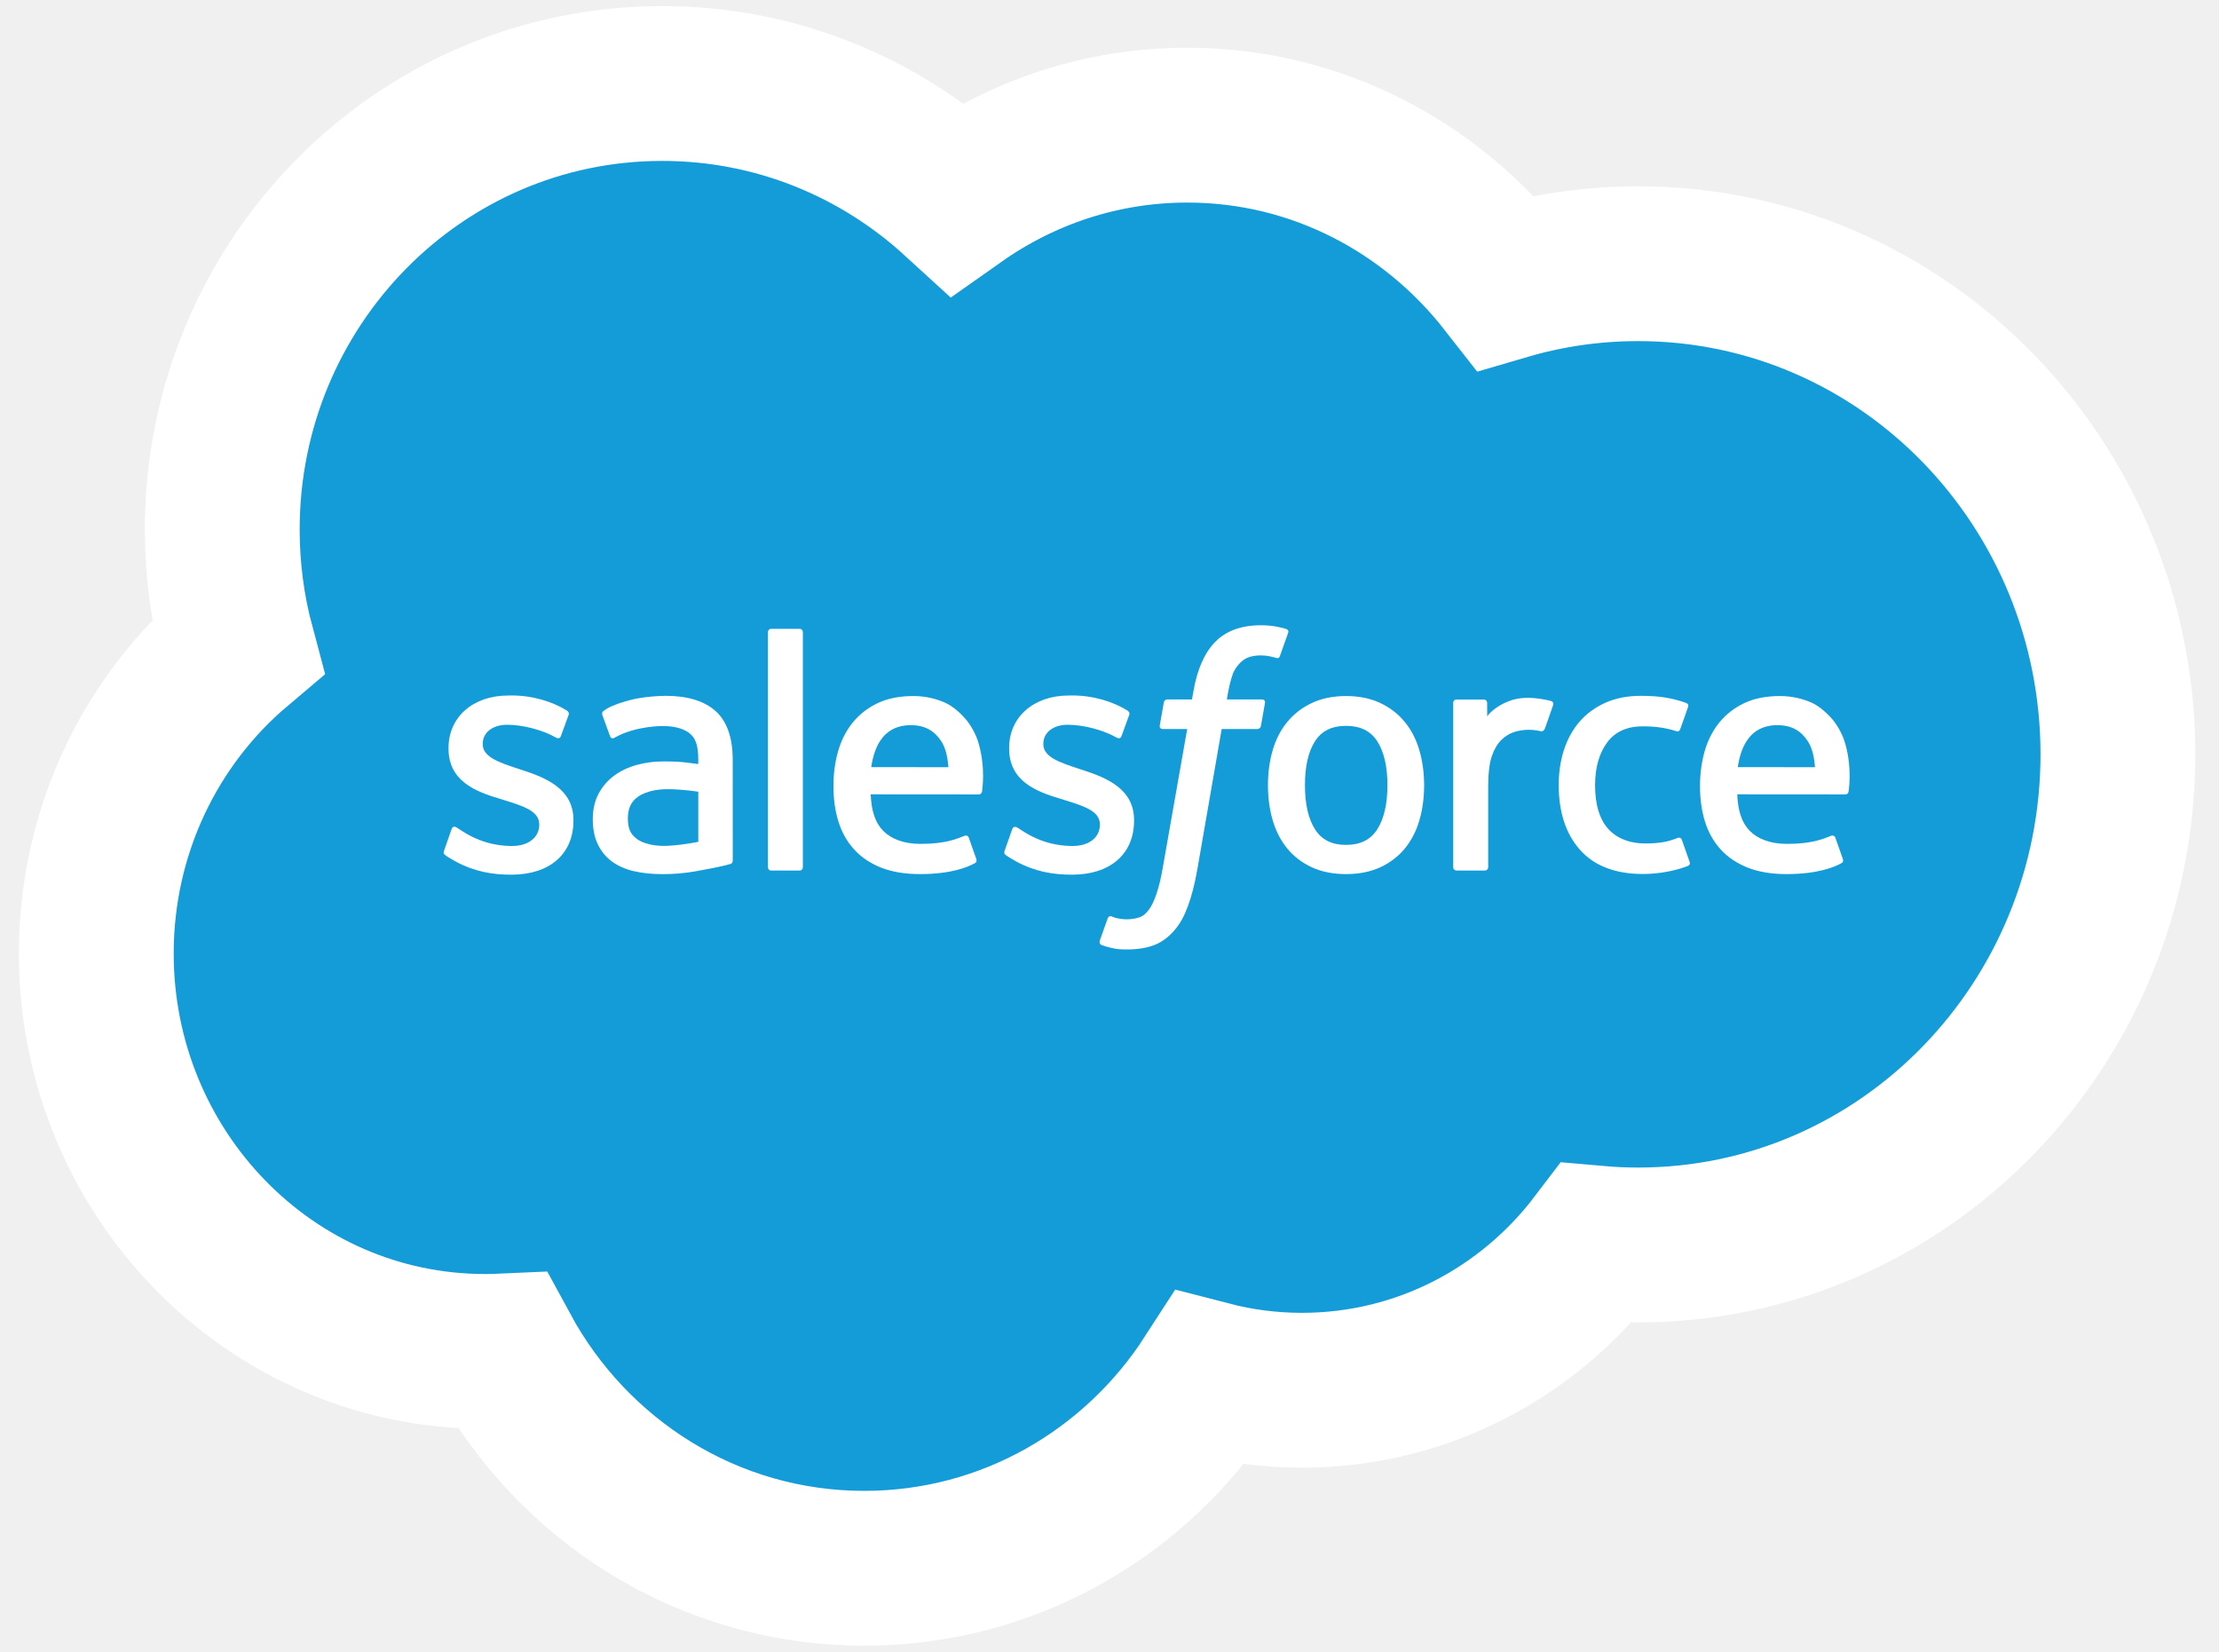
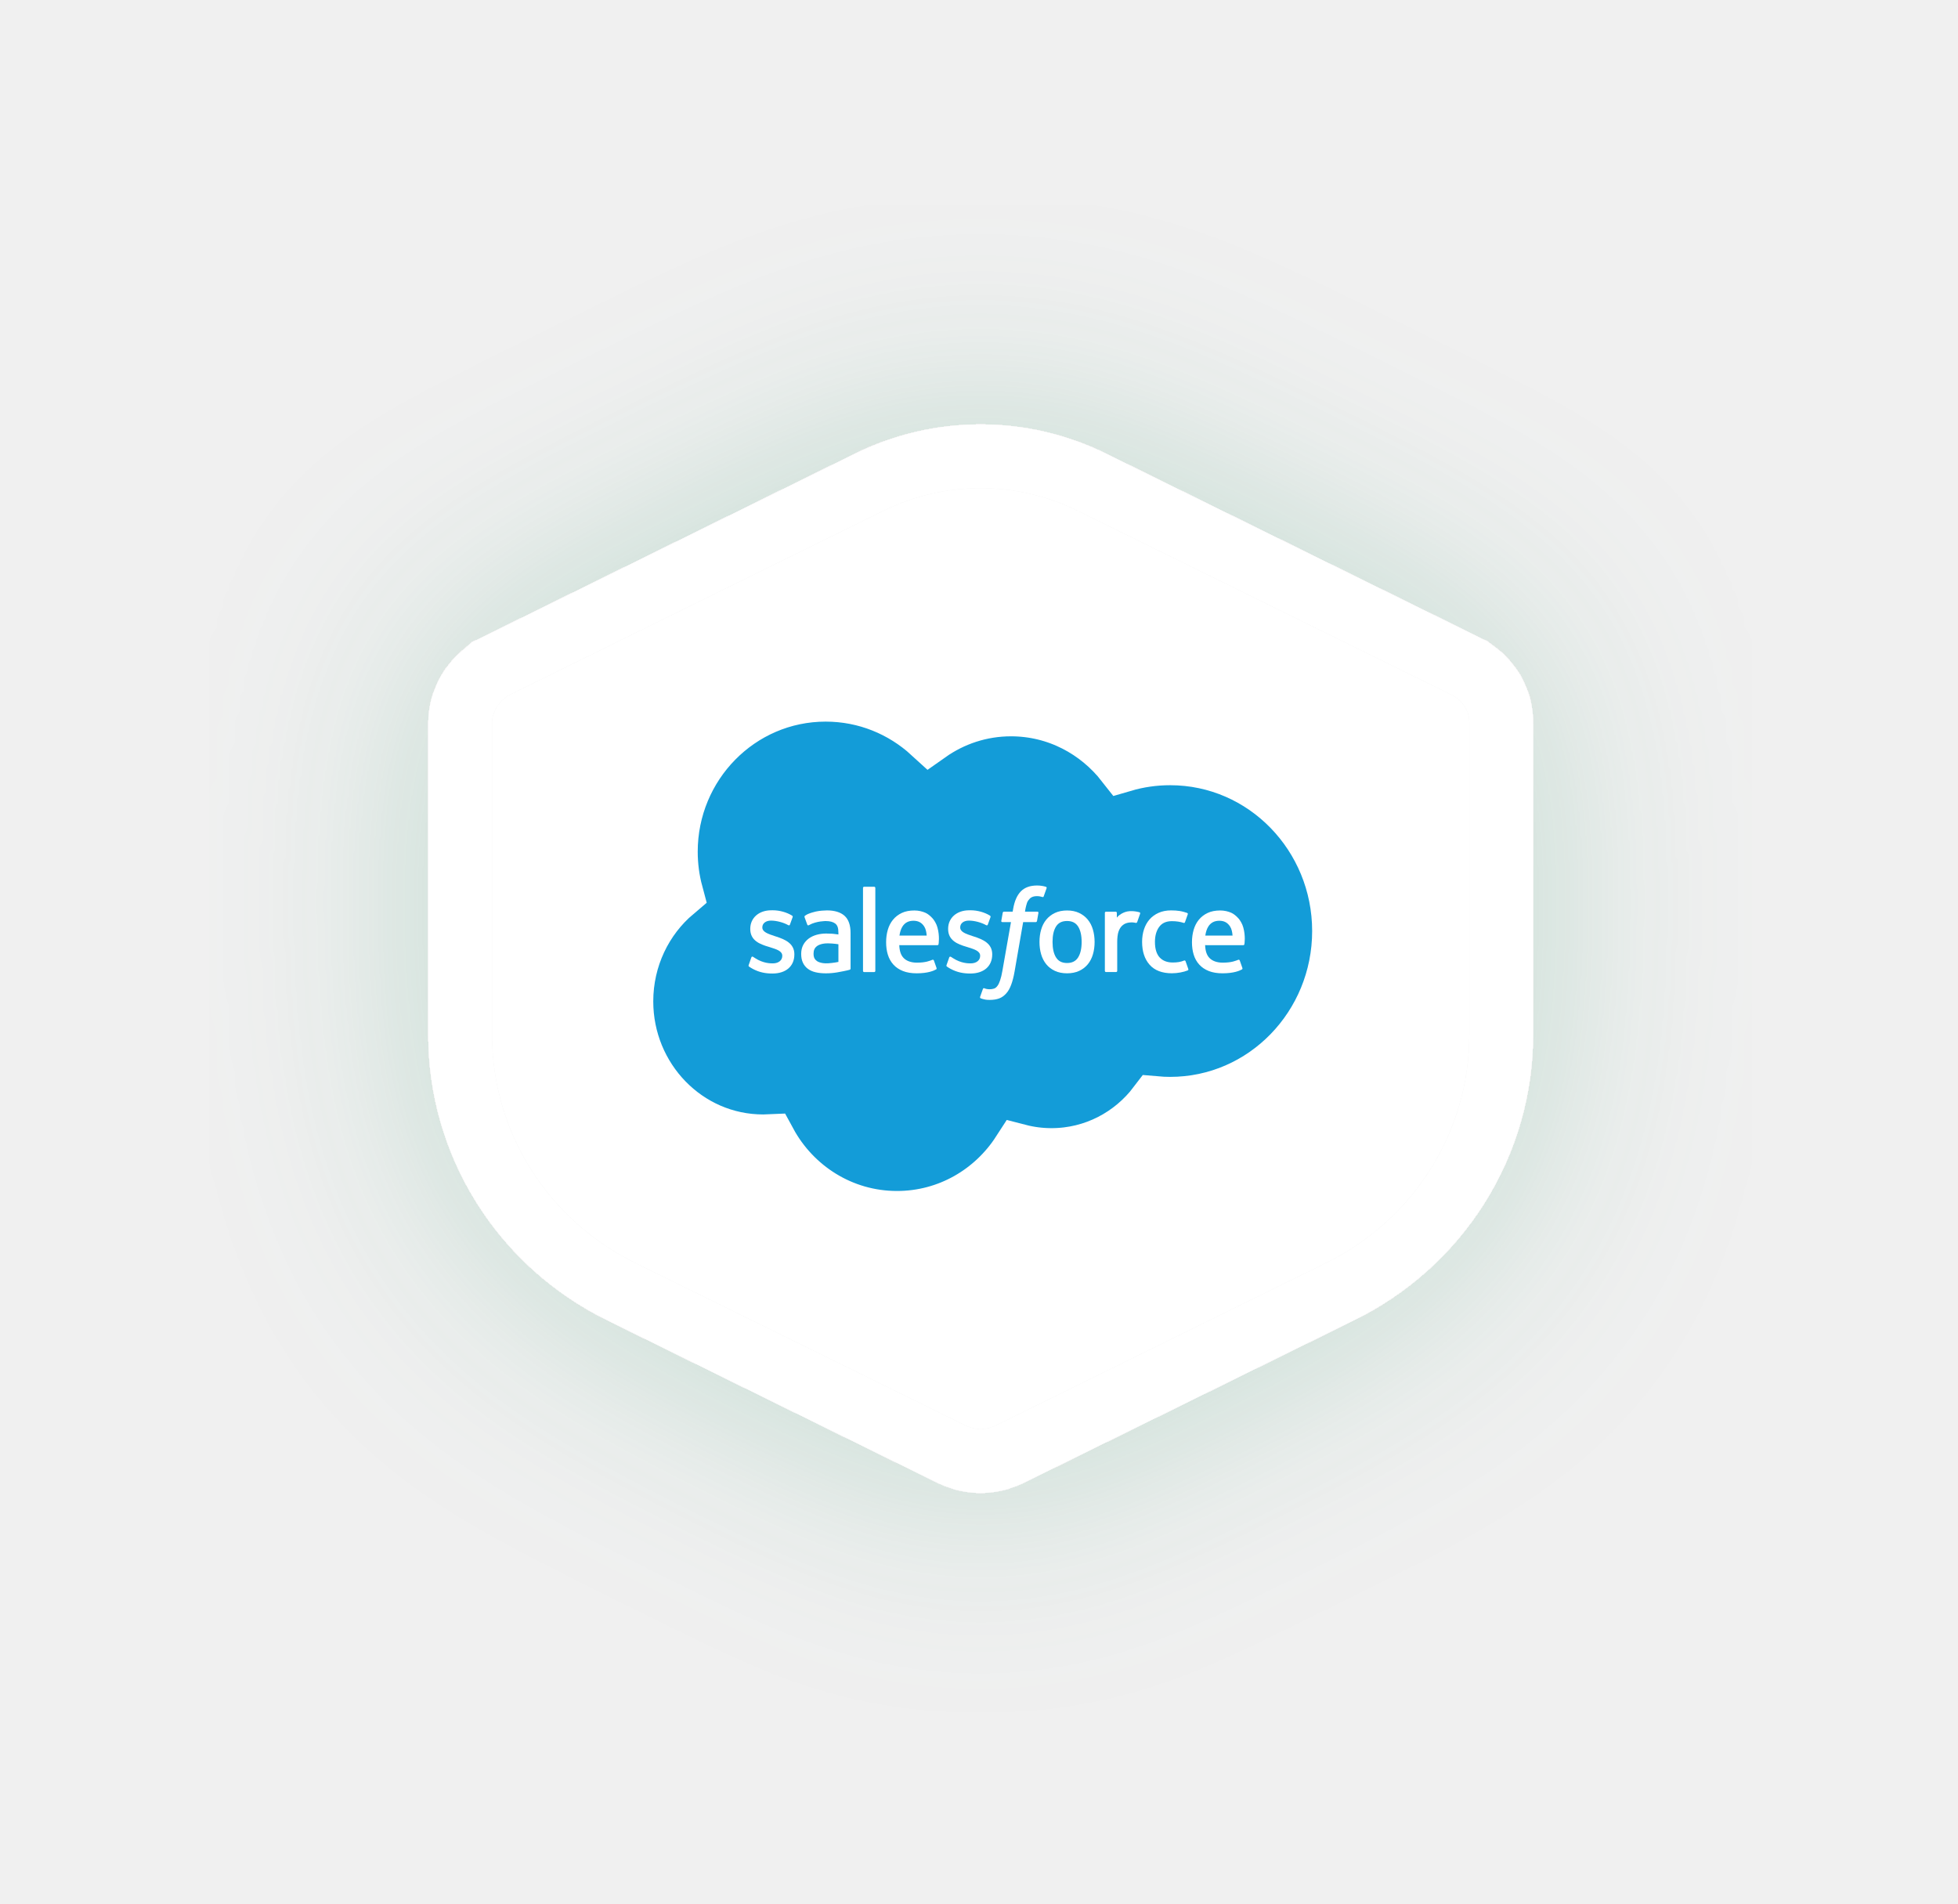
- <svg xmlns="http://www.w3.org/2000/svg" width="86" height="64" viewBox="0 0 86 64" fill="none">
-   <path d="M8.614 20.517V20.518C8.614 22.088 8.821 23.612 9.21 25.063C5.853 27.898 3.732 32.184 3.732 36.954C3.732 45.389 10.402 52.371 18.806 52.371C19.028 52.371 19.249 52.366 19.469 52.356C22.184 57.355 27.429 60.774 33.496 60.774C39.123 60.774 44.042 57.833 46.891 53.422C48.033 53.718 49.229 53.875 50.458 53.875C55.124 53.875 59.249 51.626 61.872 48.173C62.403 48.22 62.94 48.245 63.484 48.245C73.83 48.245 82.082 39.657 82.082 29.231C82.082 18.806 73.828 10.219 63.484 10.219C61.709 10.219 59.989 10.474 58.361 10.951C55.473 7.255 51.037 4.85 46.014 4.85C42.695 4.85 39.624 5.904 37.091 7.689C34.074 4.929 30.07 3.236 25.666 3.236C16.205 3.236 8.616 11.021 8.614 20.517Z" fill="#139CD8" stroke="white" stroke-width="6" />
-   <path d="M17.211 32.962C17.166 33.082 17.228 33.107 17.242 33.128C17.378 33.229 17.515 33.302 17.654 33.383C18.393 33.781 19.09 33.896 19.819 33.896C21.303 33.896 22.225 33.094 22.225 31.801V31.776C22.225 30.581 21.183 30.145 20.208 29.831L20.08 29.79C19.343 29.547 18.709 29.335 18.709 28.843V28.819C18.709 28.396 19.081 28.086 19.655 28.086C20.294 28.086 21.052 28.302 21.54 28.578C21.54 28.578 21.685 28.672 21.736 28.53C21.766 28.452 22.012 27.777 22.038 27.703C22.066 27.623 22.017 27.564 21.965 27.532C21.407 27.187 20.637 26.951 19.838 26.951L19.691 26.953C18.331 26.953 17.383 27.788 17.383 28.985V29.01C17.383 30.27 18.43 30.681 19.41 30.965L19.567 31.015C20.281 31.238 20.898 31.431 20.898 31.941V31.968C20.898 32.435 20.497 32.783 19.853 32.783C19.601 32.783 18.803 32.778 17.942 32.224C17.838 32.161 17.778 32.116 17.697 32.067C17.654 32.04 17.547 31.992 17.5 32.134L17.211 32.962Z" fill="white" />
-   <path d="M38.938 32.962C38.893 33.082 38.955 33.107 38.969 33.128C39.105 33.229 39.242 33.302 39.381 33.383C40.12 33.781 40.817 33.896 41.546 33.896C43.03 33.896 43.952 33.094 43.952 31.801V31.776C43.952 30.581 42.91 30.145 41.935 29.831L41.807 29.79C41.07 29.547 40.436 29.335 40.436 28.843V28.819C40.436 28.396 40.807 28.086 41.382 28.086C42.021 28.086 42.779 28.302 43.267 28.578C43.267 28.578 43.412 28.672 43.464 28.53C43.493 28.452 43.739 27.777 43.765 27.703C43.793 27.623 43.744 27.564 43.692 27.532C43.134 27.187 42.364 26.951 41.565 26.951L41.418 26.953C40.058 26.953 39.11 27.788 39.11 28.985V29.01C39.11 30.27 40.158 30.681 41.137 30.965L41.294 31.015C42.008 31.238 42.626 31.431 42.626 31.941V31.968C42.626 32.435 42.226 32.783 41.58 32.783C41.328 32.783 40.532 32.778 39.669 32.224C39.565 32.161 39.503 32.118 39.423 32.067C39.398 32.05 39.271 31.999 39.229 32.134L38.938 32.962Z" fill="white" />
-   <path d="M55.009 29.075C54.888 28.655 54.698 28.287 54.446 27.98C54.195 27.671 53.874 27.423 53.494 27.244C53.116 27.064 52.668 26.973 52.167 26.973C51.664 26.973 51.216 27.065 50.838 27.244C50.46 27.423 50.139 27.671 49.887 27.98C49.634 28.287 49.444 28.657 49.324 29.075C49.202 29.491 49.141 29.947 49.141 30.429C49.141 30.911 49.202 31.368 49.324 31.784C49.446 32.202 49.634 32.57 49.887 32.879C50.139 33.188 50.46 33.434 50.84 33.609C51.218 33.784 51.665 33.873 52.168 33.873C52.67 33.873 53.116 33.784 53.495 33.609C53.874 33.434 54.195 33.186 54.448 32.879C54.699 32.572 54.891 32.202 55.011 31.784C55.133 31.368 55.194 30.912 55.194 30.429C55.193 29.947 55.131 29.491 55.009 29.075ZM53.771 30.429C53.771 31.159 53.637 31.736 53.374 32.143C53.113 32.545 52.718 32.742 52.168 32.742C51.618 32.742 51.226 32.545 50.968 32.143C50.706 31.736 50.575 31.159 50.575 30.429C50.575 29.699 50.706 29.124 50.966 28.721C51.224 28.323 51.617 28.128 52.168 28.128C52.718 28.128 53.113 28.322 53.374 28.721C53.637 29.124 53.771 29.701 53.771 30.429Z" fill="white" />
-   <path fill-rule="evenodd" clip-rule="evenodd" d="M65.183 32.546C65.142 32.424 65.023 32.47 65.023 32.47C64.843 32.541 64.652 32.604 64.448 32.637C64.241 32.67 64.014 32.686 63.769 32.686C63.171 32.686 62.694 32.505 62.351 32.146C62.011 31.786 61.817 31.207 61.819 30.422C61.821 29.709 61.991 29.172 62.294 28.763C62.596 28.357 63.057 28.147 63.669 28.147C64.18 28.147 64.569 28.208 64.978 28.337C64.978 28.337 65.075 28.38 65.121 28.251C65.231 27.944 65.311 27.726 65.426 27.389C65.458 27.293 65.379 27.252 65.348 27.241C65.187 27.176 64.809 27.072 64.522 27.028C64.256 26.986 63.941 26.965 63.592 26.965C63.073 26.965 62.609 27.056 62.212 27.236C61.816 27.414 61.48 27.662 61.214 27.97C60.948 28.279 60.746 28.647 60.612 29.065C60.477 29.481 60.409 29.939 60.409 30.422C60.409 31.468 60.685 32.313 61.233 32.931C61.782 33.553 62.604 33.869 63.678 33.869C64.313 33.869 64.963 33.738 65.432 33.55C65.432 33.55 65.522 33.505 65.483 33.4L65.183 32.546Z" fill="white" />
-   <path fill-rule="evenodd" clip-rule="evenodd" d="M71.52 28.837C71.415 28.432 71.155 28.024 70.984 27.838C70.715 27.541 70.449 27.334 70.188 27.22C69.847 27.072 69.437 26.973 68.986 26.973C68.463 26.973 67.988 27.062 67.602 27.247C67.216 27.43 66.891 27.683 66.636 27.996C66.382 28.308 66.19 28.682 66.068 29.104C65.947 29.524 65.885 29.981 65.885 30.465C65.885 30.957 65.948 31.416 66.075 31.827C66.203 32.243 66.406 32.608 66.682 32.912C66.957 33.218 67.313 33.455 67.736 33.624C68.158 33.789 68.671 33.876 69.258 33.873C70.469 33.87 71.108 33.596 71.371 33.447C71.418 33.421 71.462 33.374 71.406 33.242L71.131 32.461C71.088 32.346 70.973 32.387 70.973 32.387C70.673 32.501 70.246 32.704 69.252 32.702C68.601 32.701 68.119 32.506 67.817 32.2C67.507 31.888 67.355 31.429 67.329 30.782L71.522 30.785C71.522 30.785 71.632 30.784 71.643 30.673C71.65 30.628 71.789 29.798 71.52 28.837ZM67.35 29.729C67.41 29.322 67.519 28.985 67.689 28.723C67.946 28.323 68.337 28.102 68.888 28.102C69.438 28.102 69.802 28.323 70.063 28.723C70.237 28.987 70.311 29.337 70.342 29.73L67.35 29.729Z" fill="white" />
-   <path fill-rule="evenodd" clip-rule="evenodd" d="M37.936 28.837C37.83 28.432 37.571 28.024 37.4 27.838C37.131 27.541 36.866 27.334 36.604 27.22C36.261 27.072 35.852 26.973 35.403 26.973C34.879 26.973 34.403 27.062 34.017 27.247C33.631 27.43 33.307 27.683 33.052 27.996C32.797 28.308 32.606 28.682 32.484 29.104C32.362 29.524 32.301 29.981 32.301 30.465C32.301 30.957 32.364 31.416 32.49 31.827C32.619 32.243 32.822 32.608 33.097 32.912C33.373 33.218 33.728 33.455 34.152 33.624C34.574 33.789 35.087 33.876 35.674 33.873C36.884 33.87 37.523 33.596 37.786 33.447C37.833 33.421 37.877 33.374 37.822 33.242L37.546 32.461C37.504 32.346 37.389 32.387 37.389 32.387C37.089 32.501 36.662 32.704 35.667 32.702C35.018 32.701 34.535 32.506 34.233 32.2C33.923 31.888 33.771 31.429 33.745 30.782L37.937 30.785C37.937 30.785 38.048 30.784 38.059 30.673C38.065 30.628 38.205 29.798 37.936 28.837ZM33.766 29.729C33.826 29.322 33.934 28.985 34.103 28.723C34.361 28.323 34.752 28.102 35.302 28.102C35.852 28.102 36.217 28.323 36.479 28.723C36.651 28.987 36.727 29.337 36.756 29.73L33.766 29.729Z" fill="white" />
-   <path d="M26.369 29.526C26.198 29.513 25.978 29.506 25.715 29.506C25.355 29.506 25.008 29.552 24.681 29.642C24.354 29.731 24.06 29.869 23.807 30.054C23.552 30.241 23.348 30.477 23.198 30.759C23.049 31.04 22.974 31.372 22.974 31.742C22.974 32.12 23.038 32.449 23.168 32.716C23.296 32.985 23.479 33.211 23.714 33.383C23.948 33.556 24.235 33.684 24.568 33.76C24.897 33.837 25.27 33.875 25.679 33.875C26.109 33.875 26.538 33.839 26.953 33.766C27.365 33.695 27.868 33.591 28.009 33.558C28.149 33.525 28.303 33.482 28.303 33.482C28.407 33.456 28.399 33.342 28.399 33.342L28.397 29.44C28.397 28.583 28.173 27.949 27.732 27.554C27.292 27.163 26.643 26.965 25.804 26.965C25.489 26.965 24.985 27.008 24.68 27.07C24.68 27.07 23.765 27.25 23.388 27.553C23.388 27.553 23.305 27.604 23.349 27.723L23.646 28.535C23.684 28.641 23.784 28.605 23.784 28.605C23.784 28.605 23.817 28.591 23.854 28.568C24.66 28.122 25.681 28.136 25.681 28.136C26.134 28.136 26.482 28.23 26.718 28.411C26.946 28.591 27.062 28.859 27.062 29.428V29.608C26.701 29.556 26.369 29.526 26.369 29.526ZM24.701 32.525C24.535 32.391 24.514 32.358 24.459 32.272C24.375 32.141 24.333 31.955 24.333 31.717C24.333 31.342 24.454 31.071 24.707 30.891C24.706 30.891 25.069 30.571 25.924 30.583C26.525 30.591 27.063 30.682 27.063 30.682V32.622C27.063 32.622 26.531 32.737 25.931 32.774C25.077 32.825 24.698 32.523 24.701 32.525Z" fill="white" />
-   <path fill-rule="evenodd" clip-rule="evenodd" d="M60.193 27.326C60.226 27.23 60.157 27.184 60.13 27.172C60.059 27.146 59.702 27.068 59.427 27.05C58.9 27.017 58.608 27.108 58.345 27.227C58.084 27.345 57.797 27.539 57.638 27.758L57.636 27.238C57.636 27.167 57.586 27.109 57.516 27.109H56.44C56.371 27.109 56.32 27.167 56.32 27.238V33.605C56.32 33.676 56.377 33.734 56.449 33.734H57.55C57.62 33.734 57.677 33.676 57.677 33.605V30.425C57.677 29.997 57.724 29.573 57.816 29.305C57.907 29.04 58.03 28.83 58.183 28.678C58.336 28.526 58.511 28.42 58.702 28.361C58.897 28.3 59.113 28.28 59.264 28.28C59.484 28.28 59.724 28.338 59.724 28.338C59.806 28.346 59.851 28.295 59.879 28.222C59.95 28.026 60.154 27.441 60.193 27.326Z" fill="white" />
-   <path fill-rule="evenodd" clip-rule="evenodd" d="M49.851 24.376C49.717 24.333 49.597 24.305 49.436 24.277C49.274 24.247 49.082 24.23 48.867 24.23C48.109 24.23 47.51 24.448 47.092 24.879C46.675 25.307 46.391 25.958 46.248 26.815L46.197 27.104H45.245C45.245 27.104 45.128 27.099 45.104 27.227L44.948 28.114C44.937 28.198 44.972 28.251 45.084 28.251H46.011L45.07 33.593C44.997 34.022 44.913 34.376 44.818 34.645C44.727 34.91 44.637 35.107 44.526 35.252C44.419 35.391 44.319 35.495 44.142 35.554C43.997 35.602 43.83 35.626 43.648 35.626C43.548 35.626 43.413 35.609 43.313 35.587C43.212 35.568 43.16 35.545 43.086 35.513C43.086 35.513 42.977 35.47 42.933 35.581C42.899 35.672 42.652 36.364 42.623 36.449C42.594 36.534 42.635 36.6 42.688 36.62C42.811 36.664 42.902 36.694 43.071 36.733C43.305 36.79 43.501 36.793 43.686 36.793C44.072 36.793 44.424 36.738 44.715 36.631C45.008 36.522 45.263 36.334 45.49 36.081C45.733 35.807 45.888 35.518 46.035 35.125C46.181 34.737 46.305 34.253 46.404 33.692L47.348 28.251H48.729C48.729 28.251 48.845 28.256 48.87 28.127L49.026 27.241C49.037 27.156 49.001 27.104 48.889 27.104H47.549C47.556 27.074 47.616 26.593 47.77 26.141C47.836 25.948 47.959 25.793 48.065 25.685C48.167 25.579 48.286 25.505 48.416 25.462C48.548 25.419 48.699 25.398 48.865 25.398C48.992 25.398 49.115 25.413 49.209 25.433C49.339 25.461 49.389 25.476 49.423 25.485C49.559 25.528 49.577 25.487 49.605 25.421L49.924 24.524C49.962 24.429 49.881 24.387 49.851 24.376Z" fill="white" />
-   <path fill-rule="evenodd" clip-rule="evenodd" d="M31.116 33.606C31.116 33.677 31.066 33.736 30.996 33.736H29.883C29.813 33.736 29.763 33.679 29.763 33.606V24.498C29.763 24.427 29.813 24.369 29.883 24.369H30.996C31.066 24.369 31.116 24.427 31.116 24.498V33.606Z" fill="white" />
+ <svg xmlns="http://www.w3.org/2000/svg" width="215" height="209" viewBox="0 0 215 209" fill="none">
+   <g filter="url(#filter0_d_1905_79182)">
+     <path d="M161.242 78.492C161.21 78.388 161.172 78.286 161.129 78.187C161.058 78.006 160.974 77.826 160.889 77.659C160.82 77.552 160.745 77.45 160.663 77.353C160.557 77.205 160.439 77.066 160.31 76.936L160 76.686L159.704 76.464L159.548 76.395C159.513 76.358 159.47 76.329 159.421 76.311L118.219 56.029C114.939 54.432 111.33 53.602 107.671 53.602C104.012 53.602 100.403 54.432 97.123 56.029L55.963 76.297L55.836 76.381L55.681 76.45L55.413 76.686C55.314 76.77 55.187 76.853 55.102 76.936C54.974 77.066 54.856 77.205 54.749 77.353C54.663 77.447 54.587 77.549 54.524 77.659C54.424 77.825 54.343 78.002 54.284 78.187C54.284 78.298 54.185 78.381 54.157 78.492C54.073 78.805 54.03 79.127 54.03 79.451V113.527C54.006 118.756 55.472 123.885 58.261 128.335C61.049 132.784 65.049 136.375 69.805 138.699L106.098 156.564C106.235 156.626 106.376 156.677 106.521 156.717L106.789 156.814C107.081 156.884 107.378 156.926 107.678 156.939C107.978 156.925 108.275 156.883 108.567 156.814L108.835 156.717C108.981 156.678 109.122 156.627 109.258 156.564L145.551 138.699C150.309 136.376 154.311 132.785 157.102 128.336C159.893 123.887 161.361 118.757 161.34 113.527V79.409C161.349 79.101 161.316 78.792 161.242 78.492Z" fill="white" />
+     <path d="M164.639 77.652L164.617 77.564L164.591 77.476C164.527 77.264 164.451 77.055 164.364 76.851C164.246 76.556 164.119 76.289 164.01 76.074L163.93 75.916L163.834 75.768C163.708 75.572 163.572 75.383 163.426 75.202C163.233 74.944 163.022 74.7 162.795 74.472L162.658 74.333L162.506 74.211L162.196 73.961L162.148 73.923L162.1 73.886L161.804 73.664L161.491 73.429L161.26 73.326C161.142 73.256 161.019 73.192 160.894 73.135L119.764 52.889L119.758 52.886L119.751 52.883C115.993 51.052 111.859 50.102 107.671 50.102C103.483 50.102 99.349 51.052 95.591 52.883L95.584 52.886L95.577 52.889L54.417 73.157L54.223 73.253L54.15 73.301L53.766 73.473L53.367 73.824L53.169 73.999L53.13 74.028C53.093 74.057 53.026 74.108 52.95 74.17C52.876 74.231 52.767 74.324 52.647 74.442L52.632 74.457L52.617 74.472C52.404 74.686 52.206 74.915 52.022 75.155C51.832 75.381 51.661 75.622 51.511 75.877C51.308 76.219 51.138 76.58 51.006 76.956C50.931 77.116 50.843 77.334 50.773 77.598C50.613 78.201 50.531 78.822 50.53 79.446V79.451V113.52C50.505 119.411 52.157 125.187 55.295 130.193C58.433 135.2 62.928 139.234 68.266 141.843C68.267 141.843 68.268 141.844 68.269 141.844L104.552 159.704L104.607 159.732L104.664 159.757C104.913 159.869 105.169 159.965 105.43 160.044L105.596 160.105L105.782 160.172L105.974 160.218C106.482 160.34 107 160.413 107.522 160.436L107.684 160.443L107.846 160.435C108.359 160.411 108.87 160.339 109.37 160.221L109.569 160.174L109.76 160.105L109.914 160.049C110.192 159.966 110.464 159.863 110.728 159.741L110.766 159.723L110.804 159.704L147.087 141.844C147.088 141.844 147.09 141.843 147.092 141.842C152.43 139.234 156.927 135.202 160.067 130.196C163.206 125.19 164.862 119.414 164.84 113.522V79.45C164.852 78.844 164.785 78.24 164.639 77.652Z" stroke="white" stroke-width="7" />
+   </g>
+   <path d="M73.614 93.517V93.518C73.614 95.088 73.821 96.612 74.21 98.063C70.853 100.898 68.732 105.184 68.732 109.954C68.732 118.389 75.402 125.371 83.806 125.371C84.028 125.371 84.249 125.366 84.469 125.356C87.184 130.355 92.429 133.774 98.496 133.774C104.123 133.774 109.042 130.833 111.891 126.422C113.033 126.718 114.229 126.875 115.458 126.875C120.124 126.875 124.249 124.626 126.872 121.173C127.403 121.22 127.94 121.245 128.484 121.245C138.83 121.245 147.082 112.657 147.082 102.231C147.082 91.806 138.828 83.219 128.484 83.219C126.709 83.219 124.989 83.474 123.361 83.951C120.473 80.255 116.037 77.85 111.014 77.85C107.695 77.85 104.624 78.904 102.091 80.689C99.074 77.929 95.07 76.236 90.666 76.236C81.205 76.236 73.616 84.021 73.614 93.517Z" fill="#139CD8" stroke="white" stroke-width="6" />
+   <path d="M82.211 105.962C82.166 106.082 82.228 106.107 82.242 106.128C82.379 106.229 82.515 106.302 82.654 106.383C83.393 106.781 84.09 106.896 84.819 106.896C86.303 106.896 87.225 106.094 87.225 104.801V104.776C87.225 103.581 86.183 103.145 85.208 102.831L85.08 102.79C84.343 102.547 83.709 102.336 83.709 101.843V101.819C83.709 101.396 84.081 101.086 84.655 101.086C85.294 101.086 86.052 101.302 86.54 101.578C86.54 101.578 86.685 101.672 86.737 101.53C86.766 101.452 87.012 100.777 87.038 100.702C87.066 100.623 87.017 100.564 86.965 100.532C86.407 100.187 85.636 99.951 84.838 99.951L84.691 99.953C83.331 99.953 82.383 100.788 82.383 101.985V102.01C82.383 103.27 83.43 103.681 84.41 103.965L84.567 104.015C85.281 104.238 85.898 104.431 85.898 104.941V104.968C85.898 105.435 85.497 105.783 84.853 105.783C84.601 105.783 83.803 105.778 82.942 105.223C82.838 105.161 82.778 105.116 82.697 105.067C82.654 105.04 82.547 104.992 82.5 105.134L82.211 105.962Z" fill="white" />
+   <path d="M103.938 105.962C103.893 106.082 103.955 106.107 103.969 106.128C104.105 106.229 104.242 106.302 104.381 106.383C105.12 106.781 105.817 106.896 106.546 106.896C108.03 106.896 108.952 106.094 108.952 104.801V104.776C108.952 103.581 107.91 103.145 106.935 102.831L106.807 102.79C106.07 102.547 105.436 102.336 105.436 101.843V101.819C105.436 101.396 105.807 101.086 106.382 101.086C107.021 101.086 107.779 101.302 108.267 101.578C108.267 101.578 108.412 101.672 108.464 101.53C108.493 101.452 108.739 100.777 108.765 100.702C108.793 100.623 108.744 100.564 108.692 100.532C108.134 100.187 107.363 99.951 106.565 99.951L106.418 99.953C105.058 99.953 104.11 100.788 104.11 101.985V102.01C104.11 103.27 105.158 103.681 106.137 103.965L106.294 104.015C107.008 104.238 107.626 104.431 107.626 104.941V104.968C107.626 105.435 107.226 105.783 106.58 105.783C106.328 105.783 105.532 105.778 104.668 105.223C104.565 105.161 104.503 105.118 104.423 105.067C104.398 105.05 104.271 104.999 104.229 105.134L103.938 105.962Z" fill="white" />
+   <path d="M120.009 102.075C119.888 101.655 119.698 101.287 119.446 100.98C119.195 100.671 118.874 100.423 118.494 100.243C118.116 100.063 117.668 99.973 117.167 99.973C116.664 99.973 116.216 100.065 115.838 100.243C115.46 100.423 115.139 100.671 114.887 100.98C114.634 101.287 114.444 101.657 114.324 102.075C114.202 102.491 114.141 102.946 114.141 103.429C114.141 103.911 114.202 104.368 114.324 104.784C114.446 105.202 114.634 105.57 114.887 105.879C115.139 106.188 115.46 106.434 115.84 106.609C116.218 106.784 116.665 106.873 117.168 106.873C117.67 106.873 118.116 106.784 118.496 106.609C118.874 106.434 119.195 106.186 119.448 105.879C119.699 105.572 119.891 105.202 120.011 104.784C120.133 104.368 120.194 103.912 120.194 103.429C120.193 102.946 120.131 102.491 120.009 102.075ZM118.771 103.429C118.771 104.158 118.637 104.736 118.374 105.143C118.113 105.545 117.718 105.742 117.168 105.742C116.618 105.742 116.226 105.545 115.968 105.143C115.706 104.736 115.575 104.158 115.575 103.429C115.575 102.699 115.706 102.124 115.966 101.721C116.224 101.323 116.617 101.129 117.168 101.129C117.718 101.129 118.113 101.322 118.374 101.721C118.637 102.124 118.771 102.7 118.771 103.429Z" fill="white" />
+   <path fill-rule="evenodd" clip-rule="evenodd" d="M130.182 105.546C130.142 105.424 130.023 105.47 130.023 105.47C129.843 105.541 129.652 105.604 129.447 105.637C129.241 105.67 129.014 105.686 128.769 105.686C128.171 105.686 127.694 105.505 127.351 105.146C127.01 104.786 126.817 104.207 126.819 103.422C126.821 102.709 126.991 102.173 127.294 101.763C127.596 101.357 128.057 101.147 128.669 101.147C129.18 101.147 129.569 101.208 129.978 101.337C129.978 101.337 130.075 101.38 130.121 101.251C130.231 100.944 130.311 100.726 130.426 100.389C130.458 100.293 130.379 100.252 130.348 100.241C130.187 100.176 129.809 100.072 129.522 100.028C129.256 99.986 128.941 99.965 128.592 99.965C128.073 99.965 127.609 100.056 127.212 100.236C126.816 100.414 126.48 100.662 126.214 100.97C125.948 101.279 125.747 101.647 125.612 102.065C125.477 102.481 125.409 102.939 125.409 103.422C125.409 104.468 125.685 105.313 126.233 105.931C126.782 106.553 127.604 106.869 128.678 106.869C129.313 106.869 129.963 106.738 130.432 106.55C130.432 106.55 130.522 106.505 130.483 106.4L130.182 105.546Z" fill="white" />
+   <path fill-rule="evenodd" clip-rule="evenodd" d="M136.52 101.837C136.415 101.432 136.155 101.024 135.985 100.838C135.715 100.541 135.449 100.334 135.188 100.22C134.847 100.072 134.437 99.973 133.986 99.973C133.463 99.973 132.988 100.062 132.602 100.247C132.215 100.43 131.891 100.683 131.636 100.996C131.381 101.308 131.19 101.682 131.068 102.104C130.947 102.524 130.885 102.981 130.885 103.465C130.885 103.957 130.948 104.416 131.075 104.827C131.203 105.243 131.406 105.608 131.682 105.912C131.957 106.218 132.313 106.455 132.736 106.624C133.158 106.789 133.671 106.876 134.258 106.873C135.469 106.87 136.108 106.596 136.371 106.447C136.418 106.421 136.462 106.374 136.406 106.242L136.131 105.461C136.088 105.346 135.973 105.387 135.973 105.387C135.673 105.501 135.246 105.704 134.252 105.702C133.601 105.701 133.119 105.506 132.817 105.2C132.508 104.888 132.355 104.429 132.329 103.782L136.522 103.785C136.522 103.785 136.632 103.784 136.643 103.673C136.65 103.628 136.789 102.798 136.52 101.837ZM132.35 102.729C132.41 102.322 132.519 101.985 132.689 101.723C132.946 101.323 133.337 101.102 133.888 101.102C134.438 101.102 134.802 101.323 135.063 101.723C135.237 101.987 135.311 102.337 135.342 102.73L132.35 102.729Z" fill="white" />
+   <path fill-rule="evenodd" clip-rule="evenodd" d="M102.936 101.837C102.83 101.432 102.571 101.024 102.4 100.838C102.131 100.541 101.866 100.334 101.604 100.22C101.261 100.072 100.852 99.973 100.403 99.973C99.879 99.973 99.403 100.062 99.017 100.247C98.631 100.43 98.307 100.683 98.052 100.996C97.797 101.308 97.606 101.682 97.484 102.104C97.362 102.524 97.301 102.981 97.301 103.465C97.301 103.957 97.364 104.416 97.49 104.827C97.619 105.243 97.822 105.608 98.097 105.912C98.373 106.218 98.728 106.455 99.152 106.624C99.574 106.789 100.087 106.876 100.674 106.873C101.884 106.87 102.524 106.596 102.786 106.447C102.833 106.421 102.877 106.374 102.822 106.242L102.546 105.461C102.504 105.346 102.389 105.387 102.389 105.387C102.089 105.501 101.662 105.704 100.667 105.702C100.018 105.701 99.535 105.506 99.233 105.2C98.923 104.888 98.771 104.429 98.745 103.782L102.937 103.785C102.937 103.785 103.048 103.784 103.059 103.673C103.065 103.628 103.205 102.798 102.936 101.837ZM98.766 102.729C98.826 102.322 98.934 101.985 99.103 101.723C99.361 101.323 99.752 101.102 100.302 101.102C100.852 101.102 101.217 101.323 101.479 101.723C101.651 101.987 101.727 102.337 101.756 102.73L98.766 102.729Z" fill="white" />
+   <path d="M91.369 102.526C91.198 102.513 90.978 102.506 90.715 102.506C90.355 102.506 90.008 102.552 89.681 102.641C89.354 102.731 89.06 102.869 88.807 103.054C88.552 103.241 88.348 103.477 88.198 103.759C88.049 104.04 87.975 104.372 87.975 104.742C87.975 105.12 88.038 105.449 88.168 105.716C88.296 105.985 88.479 106.211 88.714 106.383C88.948 106.556 89.235 106.684 89.568 106.76C89.897 106.837 90.27 106.875 90.679 106.875C91.109 106.875 91.538 106.839 91.953 106.766C92.365 106.695 92.868 106.591 93.009 106.558C93.149 106.525 93.303 106.482 93.303 106.482C93.407 106.456 93.399 106.342 93.399 106.342L93.397 102.44C93.397 101.583 93.173 100.949 92.732 100.554C92.292 100.163 91.643 99.965 90.804 99.965C90.489 99.965 89.985 100.008 89.68 100.071C89.68 100.071 88.765 100.251 88.388 100.553C88.388 100.553 88.305 100.604 88.349 100.723L88.646 101.535C88.684 101.641 88.784 101.604 88.784 101.604C88.784 101.604 88.817 101.591 88.854 101.568C89.66 101.122 90.681 101.136 90.681 101.136C91.134 101.136 91.482 101.23 91.718 101.411C91.946 101.591 92.062 101.859 92.062 102.428V102.608C91.701 102.556 91.369 102.526 91.369 102.526ZM89.701 105.524C89.535 105.391 89.514 105.358 89.459 105.272C89.375 105.141 89.333 104.955 89.333 104.717C89.333 104.342 89.454 104.071 89.707 103.891C89.706 103.891 90.069 103.571 90.924 103.583C91.525 103.591 92.063 103.682 92.063 103.682V105.622C92.063 105.622 91.531 105.737 90.931 105.774C90.077 105.825 89.698 105.523 89.701 105.524Z" fill="white" />
+   <path fill-rule="evenodd" clip-rule="evenodd" d="M125.193 100.326C125.226 100.23 125.158 100.184 125.13 100.172C125.059 100.146 124.702 100.068 124.427 100.05C123.9 100.017 123.608 100.108 123.345 100.226C123.084 100.345 122.797 100.539 122.638 100.758L122.636 100.238C122.636 100.167 122.586 100.109 122.516 100.109H121.44C121.371 100.109 121.32 100.167 121.32 100.238V106.605C121.32 106.676 121.377 106.734 121.448 106.734H122.55C122.62 106.734 122.677 106.676 122.677 106.605V103.425C122.677 102.997 122.724 102.573 122.816 102.305C122.907 102.04 123.03 101.83 123.183 101.678C123.335 101.526 123.511 101.42 123.702 101.361C123.897 101.3 124.113 101.28 124.264 101.28C124.484 101.28 124.724 101.338 124.724 101.338C124.805 101.346 124.851 101.295 124.878 101.222C124.95 101.026 125.154 100.441 125.193 100.326Z" fill="white" />
+   <path fill-rule="evenodd" clip-rule="evenodd" d="M114.851 97.376C114.717 97.333 114.597 97.305 114.436 97.277C114.274 97.247 114.082 97.231 113.867 97.231C113.109 97.231 112.51 97.448 112.092 97.879C111.675 98.307 111.391 98.958 111.248 99.815L111.197 100.104H110.245C110.245 100.104 110.128 100.099 110.104 100.227L109.948 101.114C109.937 101.198 109.973 101.251 110.084 101.251H111.011L110.07 106.593C109.997 107.022 109.912 107.376 109.818 107.645C109.728 107.911 109.637 108.107 109.526 108.252C109.419 108.391 109.319 108.495 109.142 108.554C108.997 108.602 108.83 108.625 108.649 108.625C108.548 108.625 108.413 108.609 108.313 108.588C108.212 108.568 108.16 108.545 108.086 108.513C108.086 108.513 107.977 108.47 107.933 108.581C107.899 108.672 107.652 109.364 107.623 109.449C107.594 109.534 107.634 109.6 107.688 109.62C107.811 109.664 107.902 109.694 108.071 109.733C108.305 109.79 108.501 109.793 108.686 109.793C109.072 109.793 109.424 109.738 109.715 109.631C110.008 109.522 110.263 109.334 110.49 109.081C110.733 108.807 110.888 108.518 111.035 108.125C111.181 107.737 111.305 107.253 111.404 106.692L112.348 101.251H113.729C113.729 101.251 113.845 101.256 113.87 101.127L114.026 100.241C114.037 100.156 114.001 100.104 113.889 100.104H112.549C112.556 100.074 112.616 99.593 112.77 99.141C112.836 98.948 112.96 98.793 113.065 98.685C113.167 98.579 113.286 98.505 113.415 98.462C113.549 98.419 113.699 98.398 113.865 98.398C113.991 98.398 114.115 98.413 114.209 98.433C114.339 98.461 114.389 98.475 114.423 98.485C114.559 98.528 114.577 98.487 114.605 98.421L114.924 97.524C114.962 97.429 114.881 97.387 114.851 97.376Z" fill="white" />
+   <path fill-rule="evenodd" clip-rule="evenodd" d="M96.116 106.606C96.116 106.677 96.066 106.736 95.996 106.736H94.883C94.813 106.736 94.763 106.679 94.763 106.606V97.498C94.763 97.427 94.813 97.369 94.883 97.369H95.996C96.066 97.369 96.116 97.427 96.116 97.498V106.606Z" fill="white" />
+   <defs>
+     <filter id="filter0_d_1905_79182" x="23.029" y="22.602" width="169.312" height="165.346" filterUnits="userSpaceOnUse" color-interpolation-filters="sRGB">
+       <feFlood flood-opacity="0" result="BackgroundImageFix" />
+       <feColorMatrix in="SourceAlpha" type="matrix" values="0 0 0 0 0 0 0 0 0 0 0 0 0 0 0 0 0 0 127 0" result="hardAlpha" />
+       <feOffset />
+       <feGaussianBlur stdDeviation="12" />
+       <feComposite in2="hardAlpha" operator="out" />
+       <feColorMatrix type="matrix" values="0 0 0 0 0.193 0 0 0 0 0.6 0 0 0 0 0.432 0 0 0 0.25 0" />
+       <feBlend mode="normal" in2="BackgroundImageFix" result="effect1_dropShadow_1905_79182" />
+       <feBlend mode="normal" in="SourceGraphic" in2="effect1_dropShadow_1905_79182" result="shape" />
+     </filter>
+   </defs>
</svg>
